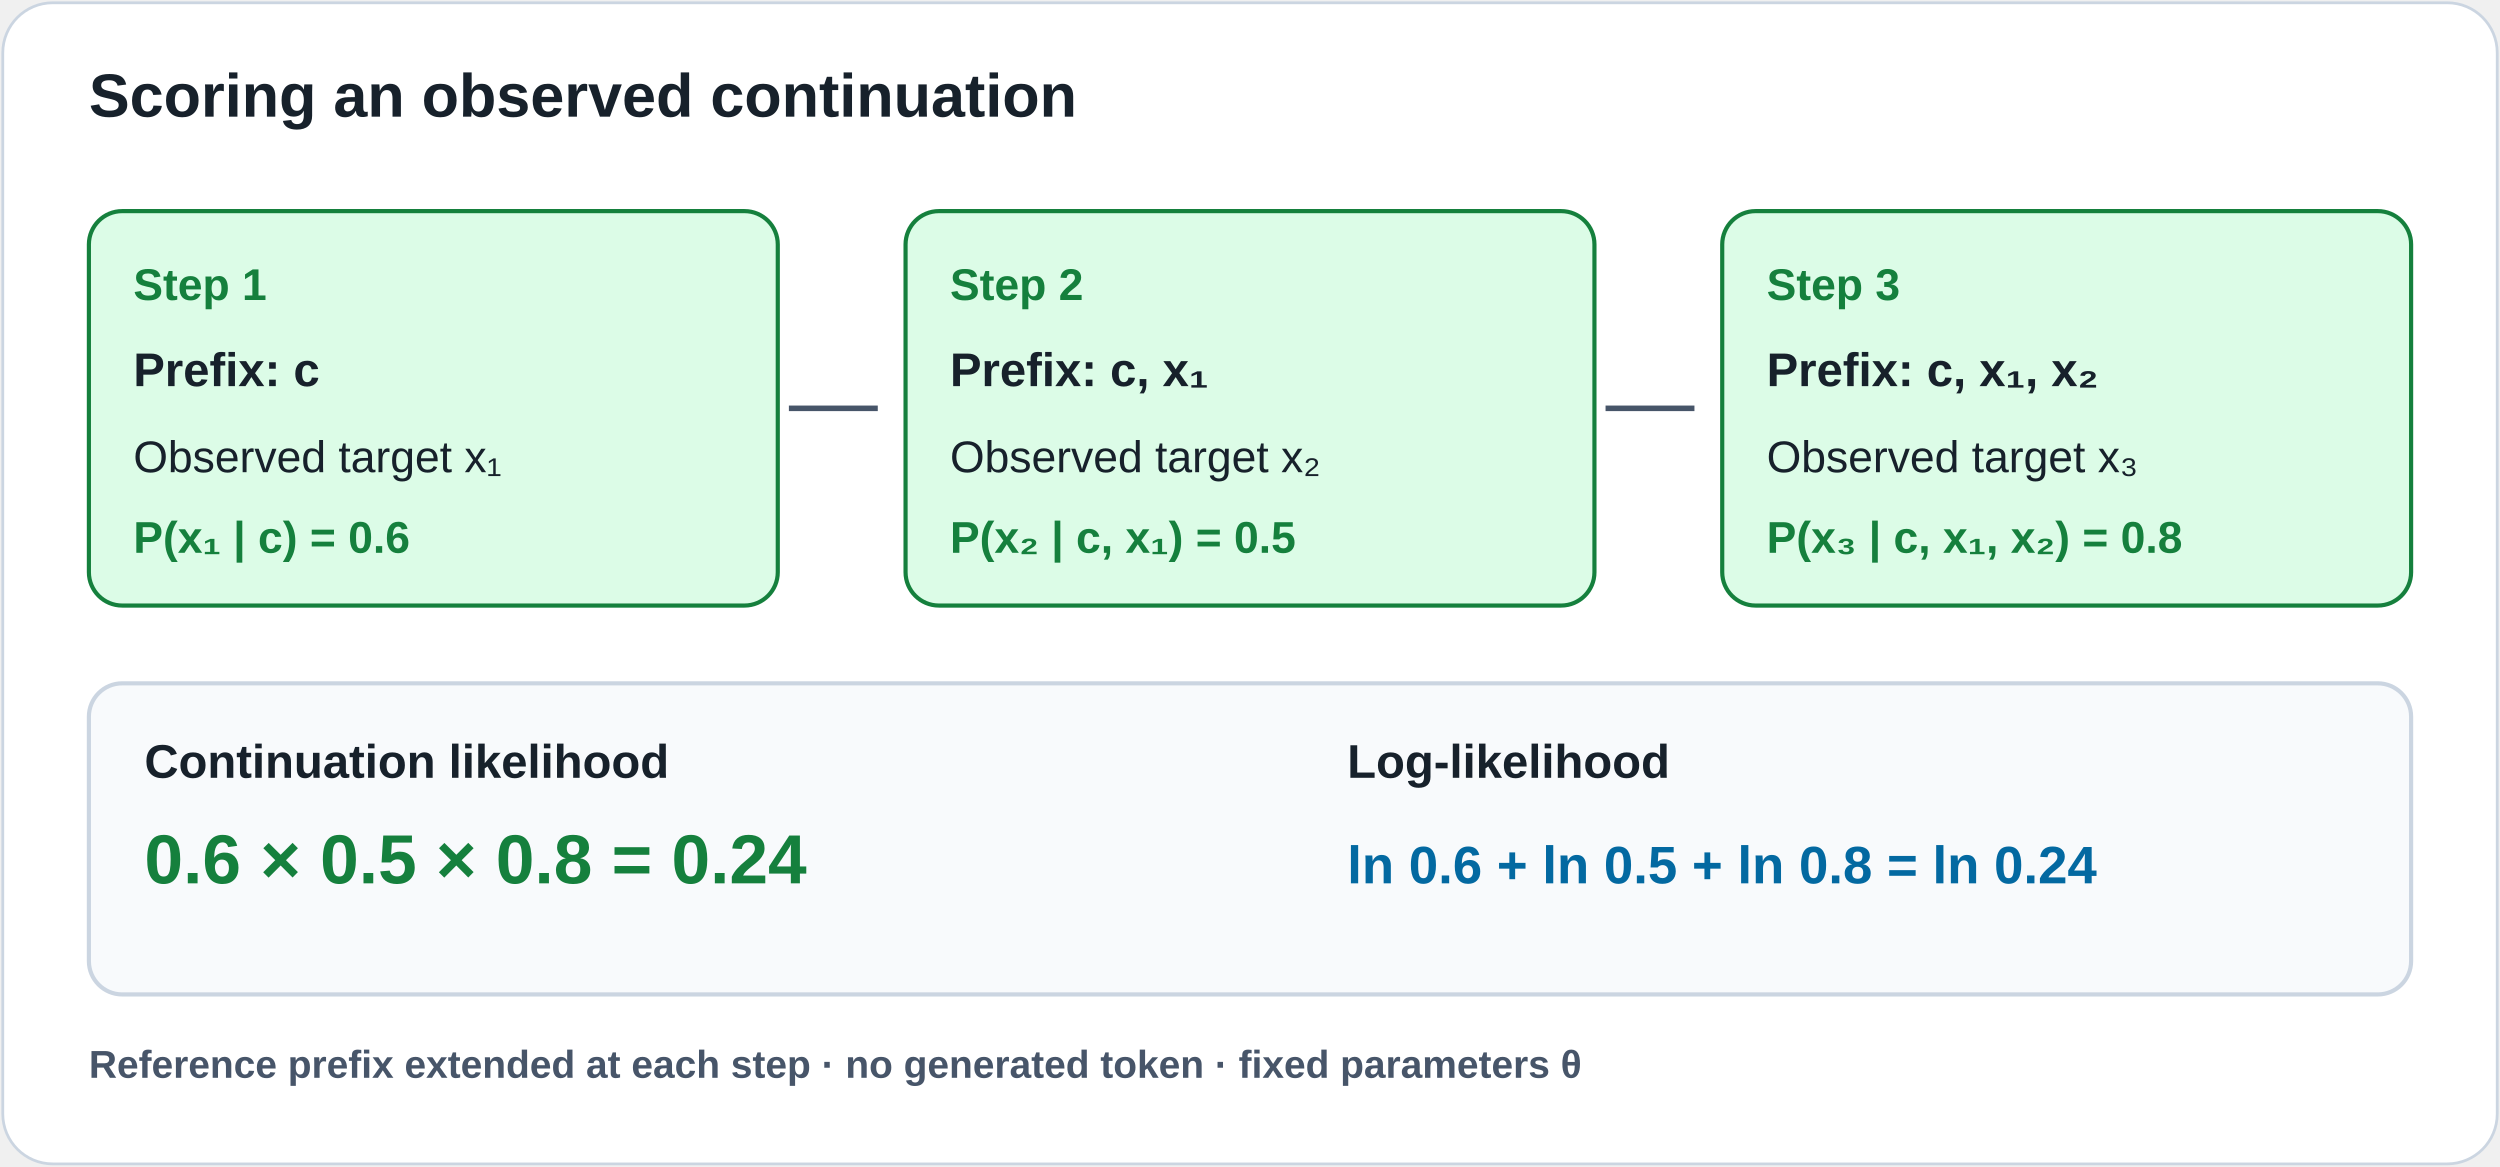
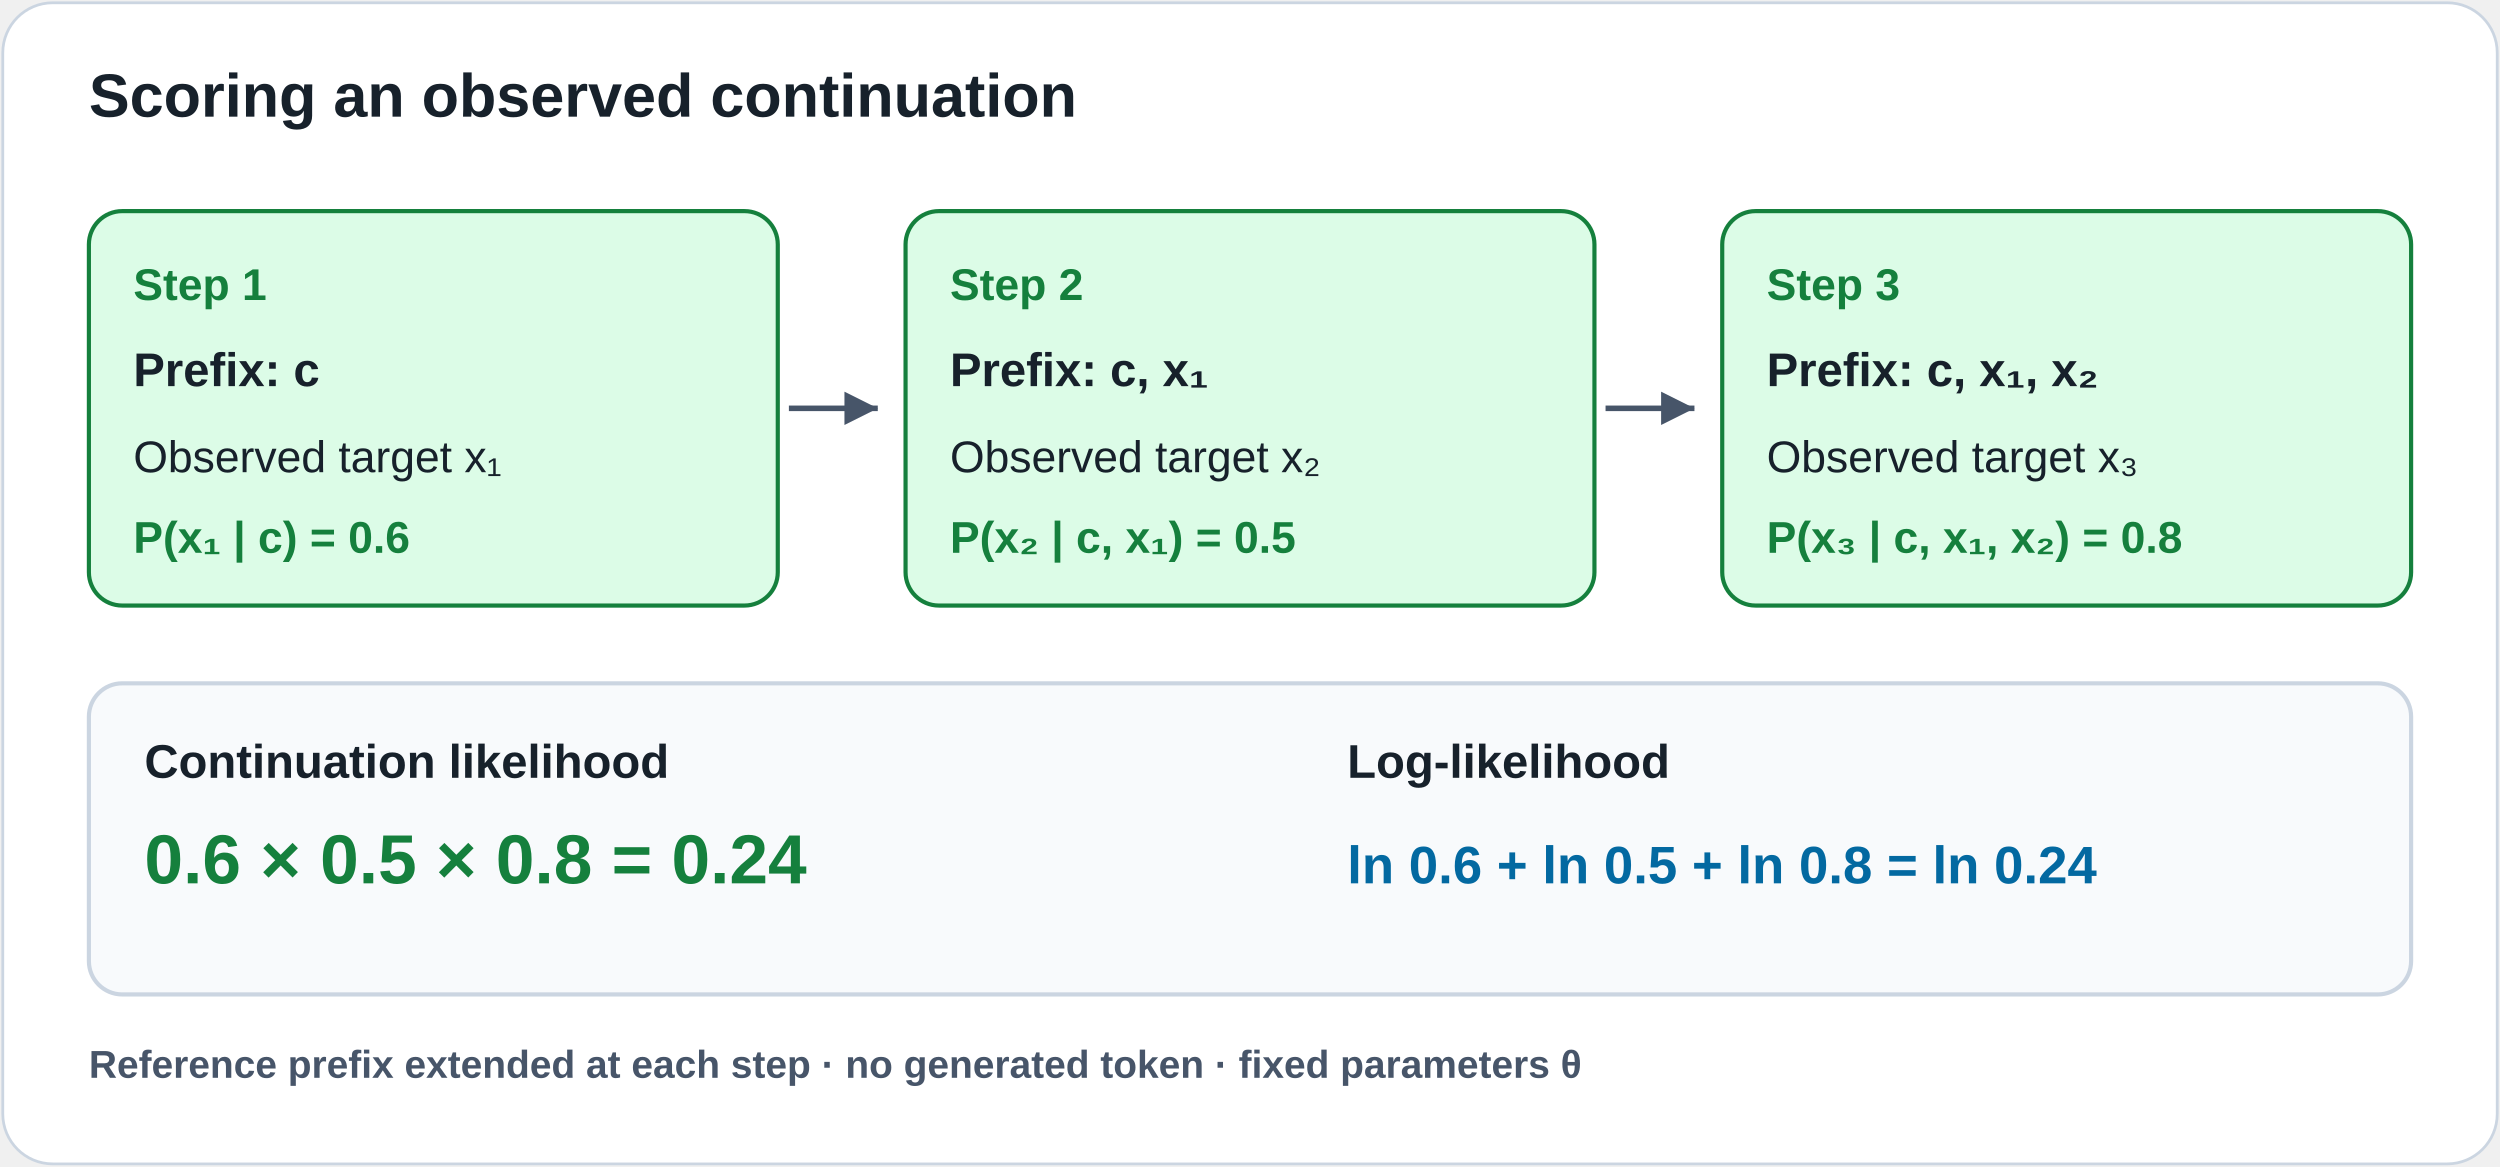
<svg xmlns="http://www.w3.org/2000/svg" viewBox="0 0 900 420" role="img" aria-labelledby="title desc">
  <defs>
    <marker id="arrow" markerWidth="8" markerHeight="8" refX="6" refY="3" orient="auto">
-       <path d="M0,0 L6,3 L0.6" fill="#475569" />
+       <path d="M0,0 L6,3 L0,6" fill="#475569" />
    </marker>
  </defs>
  <rect x="1" y="1" width="898" height="418" rx="18" fill="#FFFFFF" stroke="#CBD5E1" />
  <text x="32" y="42" font-family="Arial,sans-serif" font-size="22" font-weight="700" fill="#17212B" text-anchor="start">Scoring an observed continuation</text>
  <rect x="32" y="76" width="248" height="142" rx="12" fill="#DCFCE7" stroke="#15803D" stroke-width="1.5" />
  <text x="48" y="108" font-family="Arial,sans-serif" font-size="16" font-weight="700" fill="#15803D" text-anchor="start">Step 1</text>
  <text x="48" y="139" font-family="Arial,sans-serif" font-size="17" font-weight="600" fill="#17212B" text-anchor="start">Prefix: c</text>
  <text x="48" y="170" font-family="Arial,sans-serif" font-size="16" font-weight="400" fill="#17212B" text-anchor="start">Observed target x₁</text>
  <text x="48" y="199" font-family="Arial,sans-serif" font-size="16" font-weight="700" fill="#15803D" text-anchor="start">P(x₁ | c) = 0.6</text>
  <path d="M284 147 L316 147" stroke="#475569" stroke-width="2" fill="none" marker-end="url(#arrow)" />
  <rect x="326" y="76" width="248" height="142" rx="12" fill="#DCFCE7" stroke="#15803D" stroke-width="1.5" />
  <text x="342" y="108" font-family="Arial,sans-serif" font-size="16" font-weight="700" fill="#15803D" text-anchor="start">Step 2</text>
  <text x="342" y="139" font-family="Arial,sans-serif" font-size="17" font-weight="600" fill="#17212B" text-anchor="start">Prefix: c, x₁</text>
  <text x="342" y="170" font-family="Arial,sans-serif" font-size="16" font-weight="400" fill="#17212B" text-anchor="start">Observed target x₂</text>
  <text x="342" y="199" font-family="Arial,sans-serif" font-size="16" font-weight="700" fill="#15803D" text-anchor="start">P(x₂ | c, x₁) = 0.5</text>
  <path d="M578 147 L610 147" stroke="#475569" stroke-width="2" fill="none" marker-end="url(#arrow)" />
  <rect x="620" y="76" width="248" height="142" rx="12" fill="#DCFCE7" stroke="#15803D" stroke-width="1.5" />
  <text x="636" y="108" font-family="Arial,sans-serif" font-size="16" font-weight="700" fill="#15803D" text-anchor="start">Step 3</text>
  <text x="636" y="139" font-family="Arial,sans-serif" font-size="17" font-weight="600" fill="#17212B" text-anchor="start">Prefix: c, x₁, x₂</text>
  <text x="636" y="170" font-family="Arial,sans-serif" font-size="16" font-weight="400" fill="#17212B" text-anchor="start">Observed target x₃</text>
  <text x="636" y="199" font-family="Arial,sans-serif" font-size="16" font-weight="700" fill="#15803D" text-anchor="start">P(x₃ | c, x₁, x₂) = 0.8</text>
  <rect x="32" y="246" width="836" height="112" rx="12" fill="#F8FAFC" stroke="#CBD5E1" stroke-width="1.5" />
  <text x="52" y="280" font-family="Arial,sans-serif" font-size="17" font-weight="700" fill="#17212B" text-anchor="start">Continuation likelihood</text>
  <text x="52" y="318" font-family="Arial,sans-serif" font-size="25" font-weight="700" fill="#15803D" text-anchor="start">0.6 × 0.5 × 0.8 = 0.24</text>
  <text x="485" y="280" font-family="Arial,sans-serif" font-size="17" font-weight="700" fill="#17212B" text-anchor="start">Log-likelihood</text>
  <text x="485" y="318" font-family="Arial,sans-serif" font-size="19" font-weight="700" fill="#0369A1" text-anchor="start">ln 0.6 + ln 0.5 + ln 0.8 = ln 0.24</text>
  <text x="32" y="388" font-family="Arial,sans-serif" font-size="14" font-weight="600" fill="#475569" text-anchor="start">Reference prefix extended at each step · no generated token · fixed parameters θ</text>
</svg>
